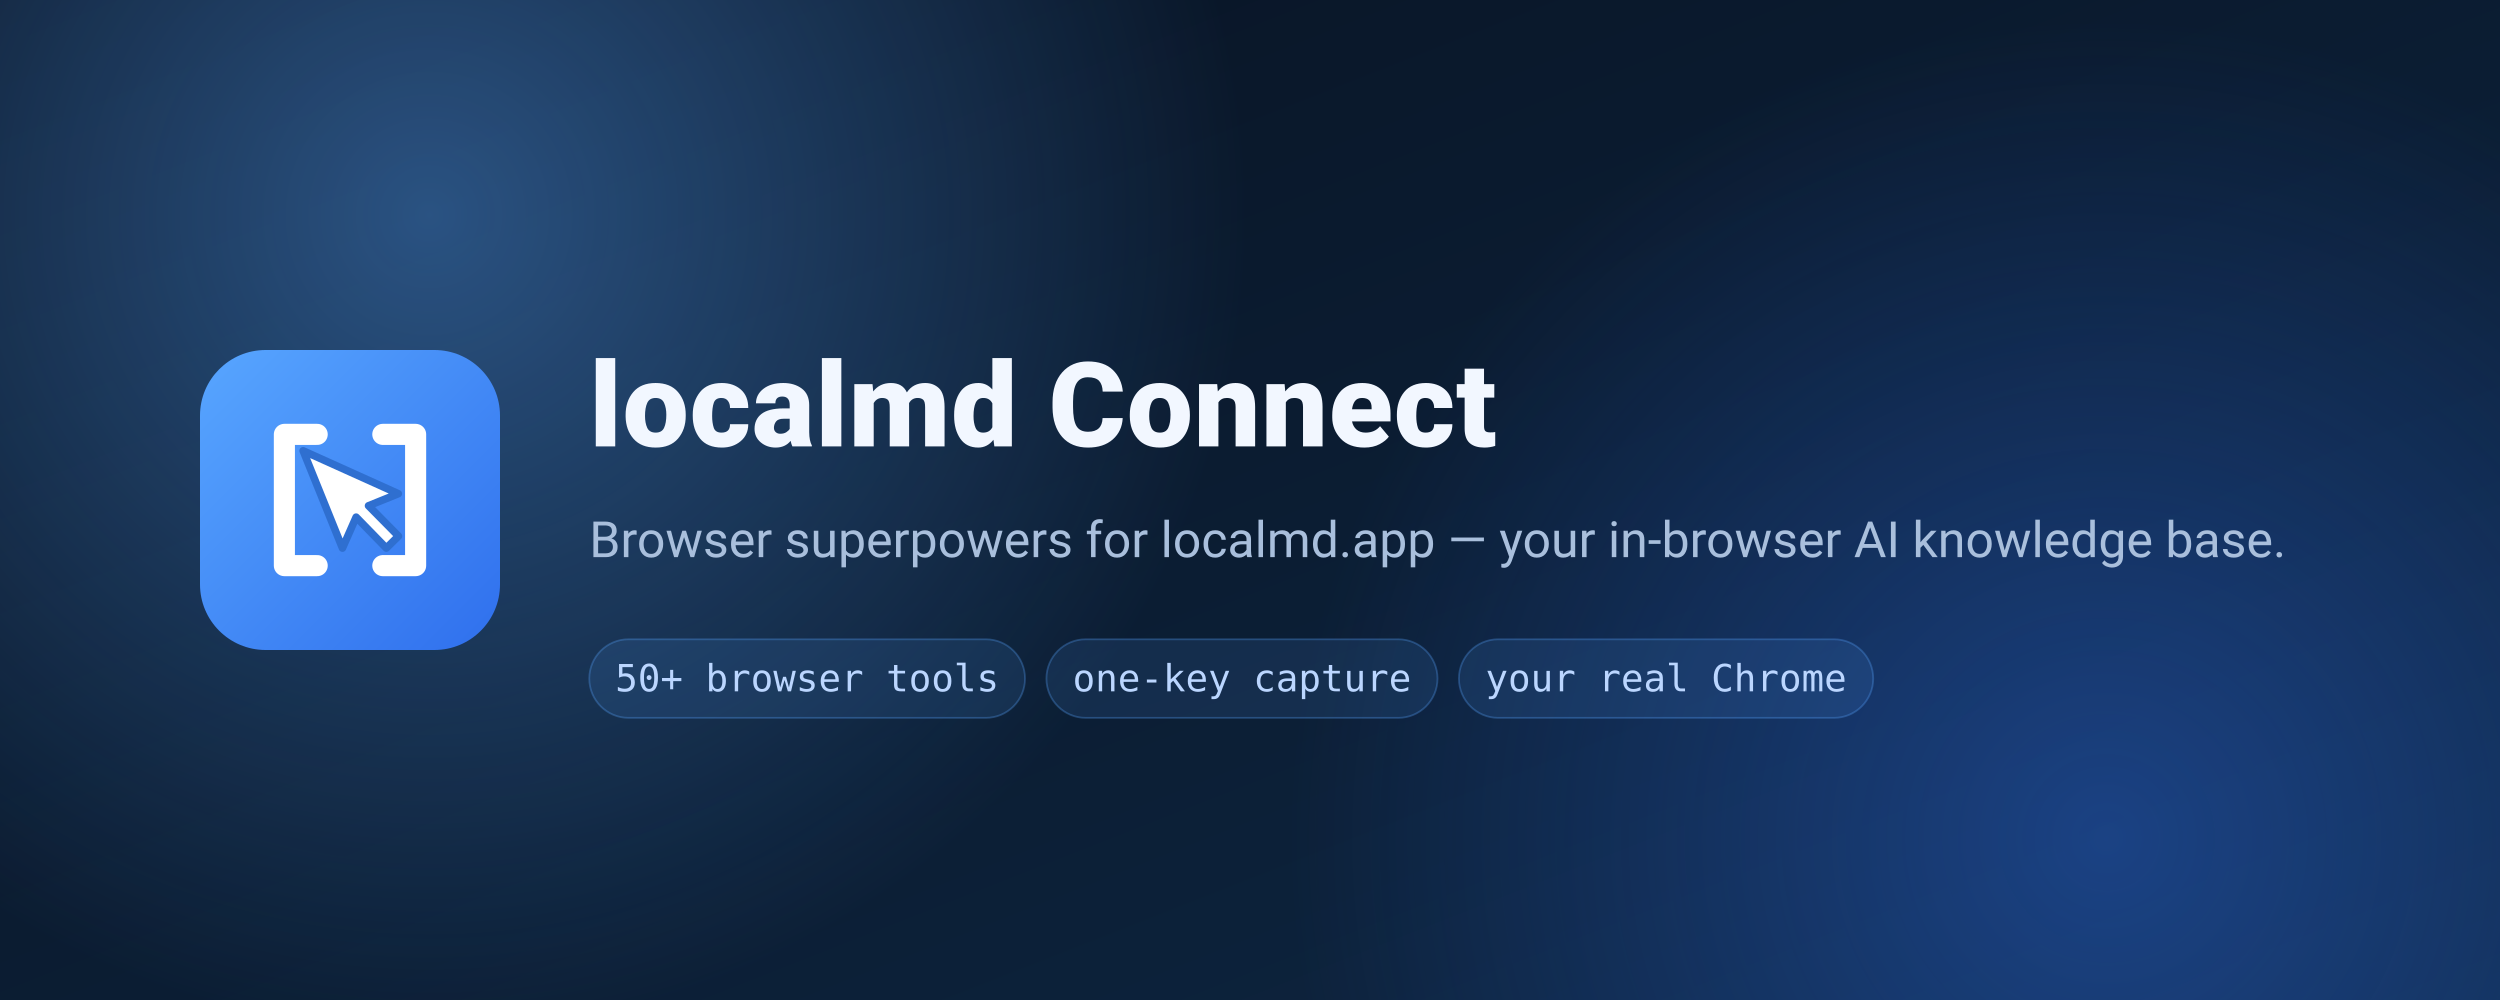
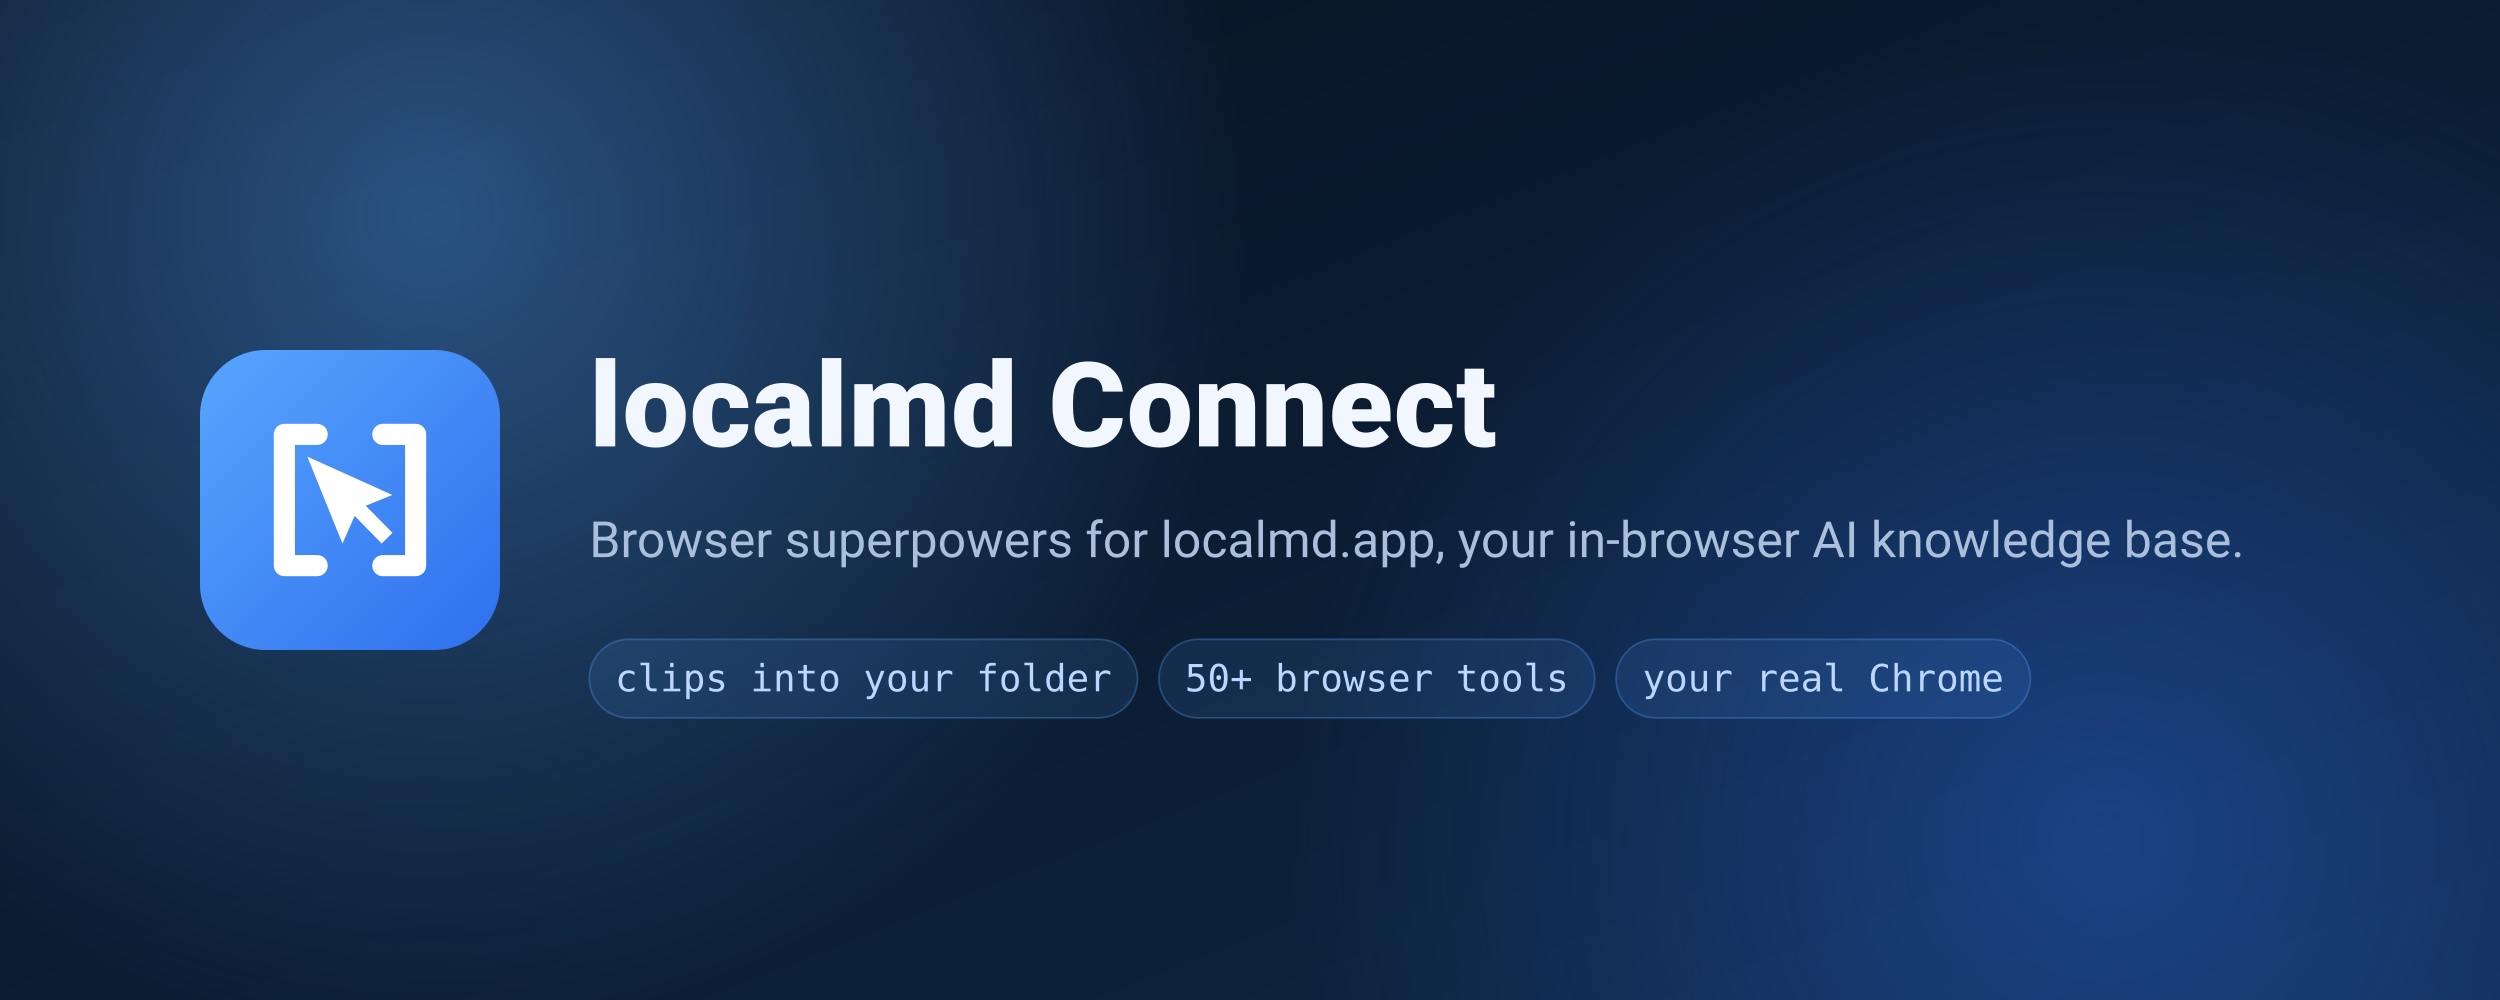
<svg xmlns="http://www.w3.org/2000/svg" width="1400" height="560" viewBox="0 0 1400 560">
  <defs>
    <linearGradient id="bg" x1="0" y1="0" x2="1" y2="1">
      <stop offset="0" stop-color="#081221" />
      <stop offset="1" stop-color="#0E2743" />
    </linearGradient>
    <linearGradient id="brand" x1="0" y1="0" x2="1" y2="1">
      <stop offset="0" stop-color="#58A6FF" />
      <stop offset="1" stop-color="#2F6FED" />
    </linearGradient>
    <radialGradient id="glowB" cx="0.5" cy="0.5" r="0.5">
      <stop offset="0" stop-color="#58A6FF" stop-opacity="0.42" />
      <stop offset="1" stop-color="#58A6FF" stop-opacity="0" />
    </radialGradient>
    <radialGradient id="glowD" cx="0.5" cy="0.5" r="0.5">
      <stop offset="0" stop-color="#2F6FED" stop-opacity="0.4" />
      <stop offset="1" stop-color="#2F6FED" stop-opacity="0" />
    </radialGradient>
  </defs>
  <rect width="1400" height="560" fill="url(#bg)" />
  <circle cx="240" cy="120" r="460" fill="url(#glowB)" />
  <circle cx="1180" cy="470" r="460" fill="url(#glowD)" />
  <g transform="translate(112 196) scale(1.3125)">
    <rect width="128" height="128" rx="28" fill="url(#brand)" />
    <g fill="none" stroke="#fff" stroke-width="9" stroke-linecap="round" stroke-linejoin="round">
      <path d="M50 36H36v56h14" />
      <path d="M78 36h14v56H78" />
    </g>
-     <path d="M0 0 L0 16 L3.7 12.4 L6.2 18.5 L8.6 17.5 L6.1 11.5 L11 11.5 Z" transform="translate(44 43) rotate(-22) scale(2.8)" fill="#fff" stroke="#2f6fd0" stroke-width="1.15" stroke-linejoin="round" />
+     <path d="M0 0 L0 16 L3.7 12.4 L6.2 18.5 L8.6 17.5 L6.1 11.5 L11 11.5 Z" transform="translate(45.8 45.5) rotate(-22) scale(2.5)" fill="#fff" />
  </g>
  <text x="330" y="250" font-family="-apple-system,'SF Pro Display','Segoe UI',Roboto,Helvetica,Arial,sans-serif" font-size="66" font-weight="800" fill="#F2F7FF" text-anchor="start" letter-spacing="0.5" opacity="1">localmd Connect</text>
-   <text x="330" y="312" font-family="-apple-system,'SF Pro Display','Segoe UI',Roboto,Helvetica,Arial,sans-serif" font-size="28" font-weight="400" fill="#A9BFDC" text-anchor="start" letter-spacing="0" opacity="1">Browser superpowers for localmd.app — your in-browser AI knowledge base.</text>
+   <text x="330" y="312" font-family="-apple-system,'SF Pro Display','Segoe UI',Roboto,Helvetica,Arial,sans-serif" font-size="28" font-weight="400" fill="#A9BFDC" text-anchor="start" letter-spacing="0" opacity="1">Browser superpowers for localmd.app, your in-browser AI knowledge base.</text>
  <g>
-     <rect x="330" y="358" width="244" height="44" rx="22" fill="rgba(88,166,255,0.12)" stroke="rgba(88,166,255,0.30)" />
-     <text x="452" y="387.14" font-family="ui-monospace,'SF Mono',Menlo,Consolas,monospace" font-size="21" font-weight="400" fill="#BBD6FF" text-anchor="middle" letter-spacing="0" opacity="1">50+ browser tools</text>
+     <rect x="330" y="358" width="307" height="44" rx="22" fill="rgba(88,166,255,0.12)" stroke="rgba(88,166,255,0.30)" />
+     <text x="483.5" y="387.14" font-family="ui-monospace,'SF Mono',Menlo,Consolas,monospace" font-size="21" font-weight="400" fill="#BBD6FF" text-anchor="middle" letter-spacing="0" opacity="1">clips into your folder</text>
  </g>
  <g>
-     <rect x="586" y="358" width="219" height="44" rx="22" fill="rgba(88,166,255,0.12)" stroke="rgba(88,166,255,0.30)" />
-     <text x="695.5" y="387.14" font-family="ui-monospace,'SF Mono',Menlo,Consolas,monospace" font-size="21" font-weight="400" fill="#BBD6FF" text-anchor="middle" letter-spacing="0" opacity="1">one-key capture</text>
+     <rect x="649" y="358" width="244" height="44" rx="22" fill="rgba(88,166,255,0.12)" stroke="rgba(88,166,255,0.30)" />
+     <text x="771" y="387.14" font-family="ui-monospace,'SF Mono',Menlo,Consolas,monospace" font-size="21" font-weight="400" fill="#BBD6FF" text-anchor="middle" letter-spacing="0" opacity="1">50+ browser tools</text>
  </g>
  <g>
-     <rect x="817" y="358" width="232" height="44" rx="22" fill="rgba(88,166,255,0.12)" stroke="rgba(88,166,255,0.30)" />
-     <text x="933" y="387.14" font-family="ui-monospace,'SF Mono',Menlo,Consolas,monospace" font-size="21" font-weight="400" fill="#BBD6FF" text-anchor="middle" letter-spacing="0" opacity="1">your real Chrome</text>
+     <rect x="905" y="358" width="232" height="44" rx="22" fill="rgba(88,166,255,0.12)" stroke="rgba(88,166,255,0.30)" />
+     <text x="1021" y="387.14" font-family="ui-monospace,'SF Mono',Menlo,Consolas,monospace" font-size="21" font-weight="400" fill="#BBD6FF" text-anchor="middle" letter-spacing="0" opacity="1">your real Chrome</text>
  </g>
</svg>
